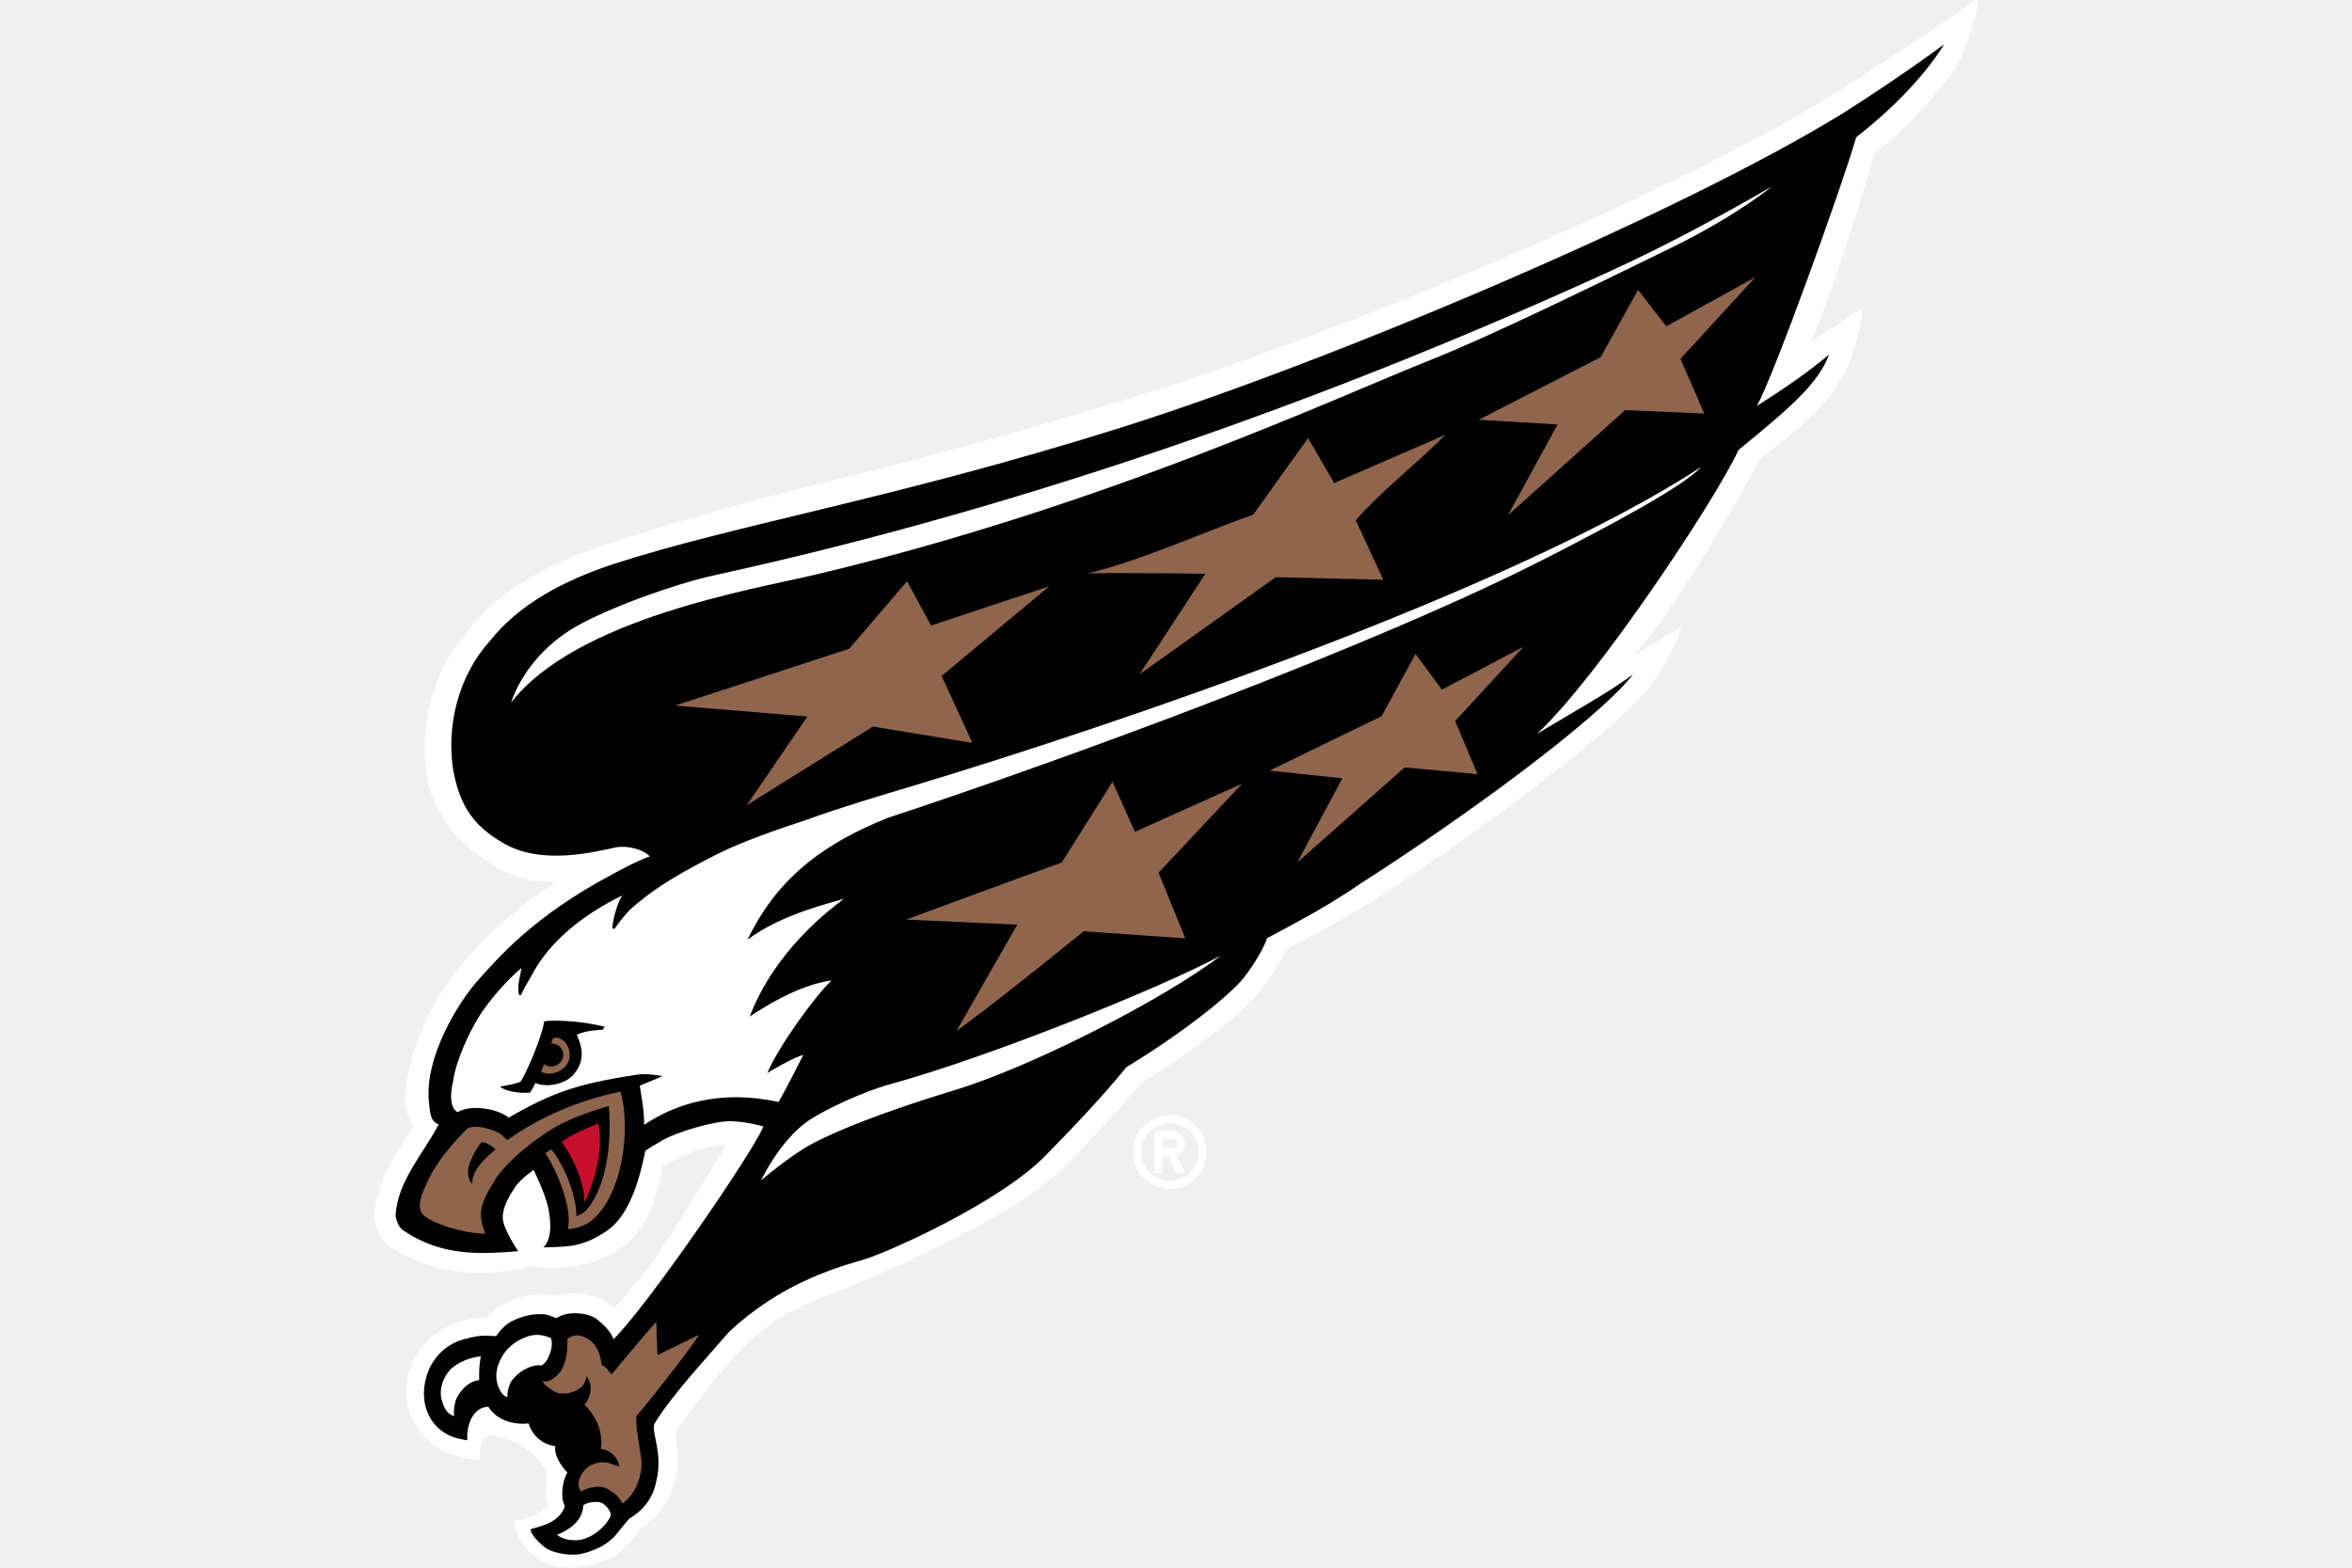
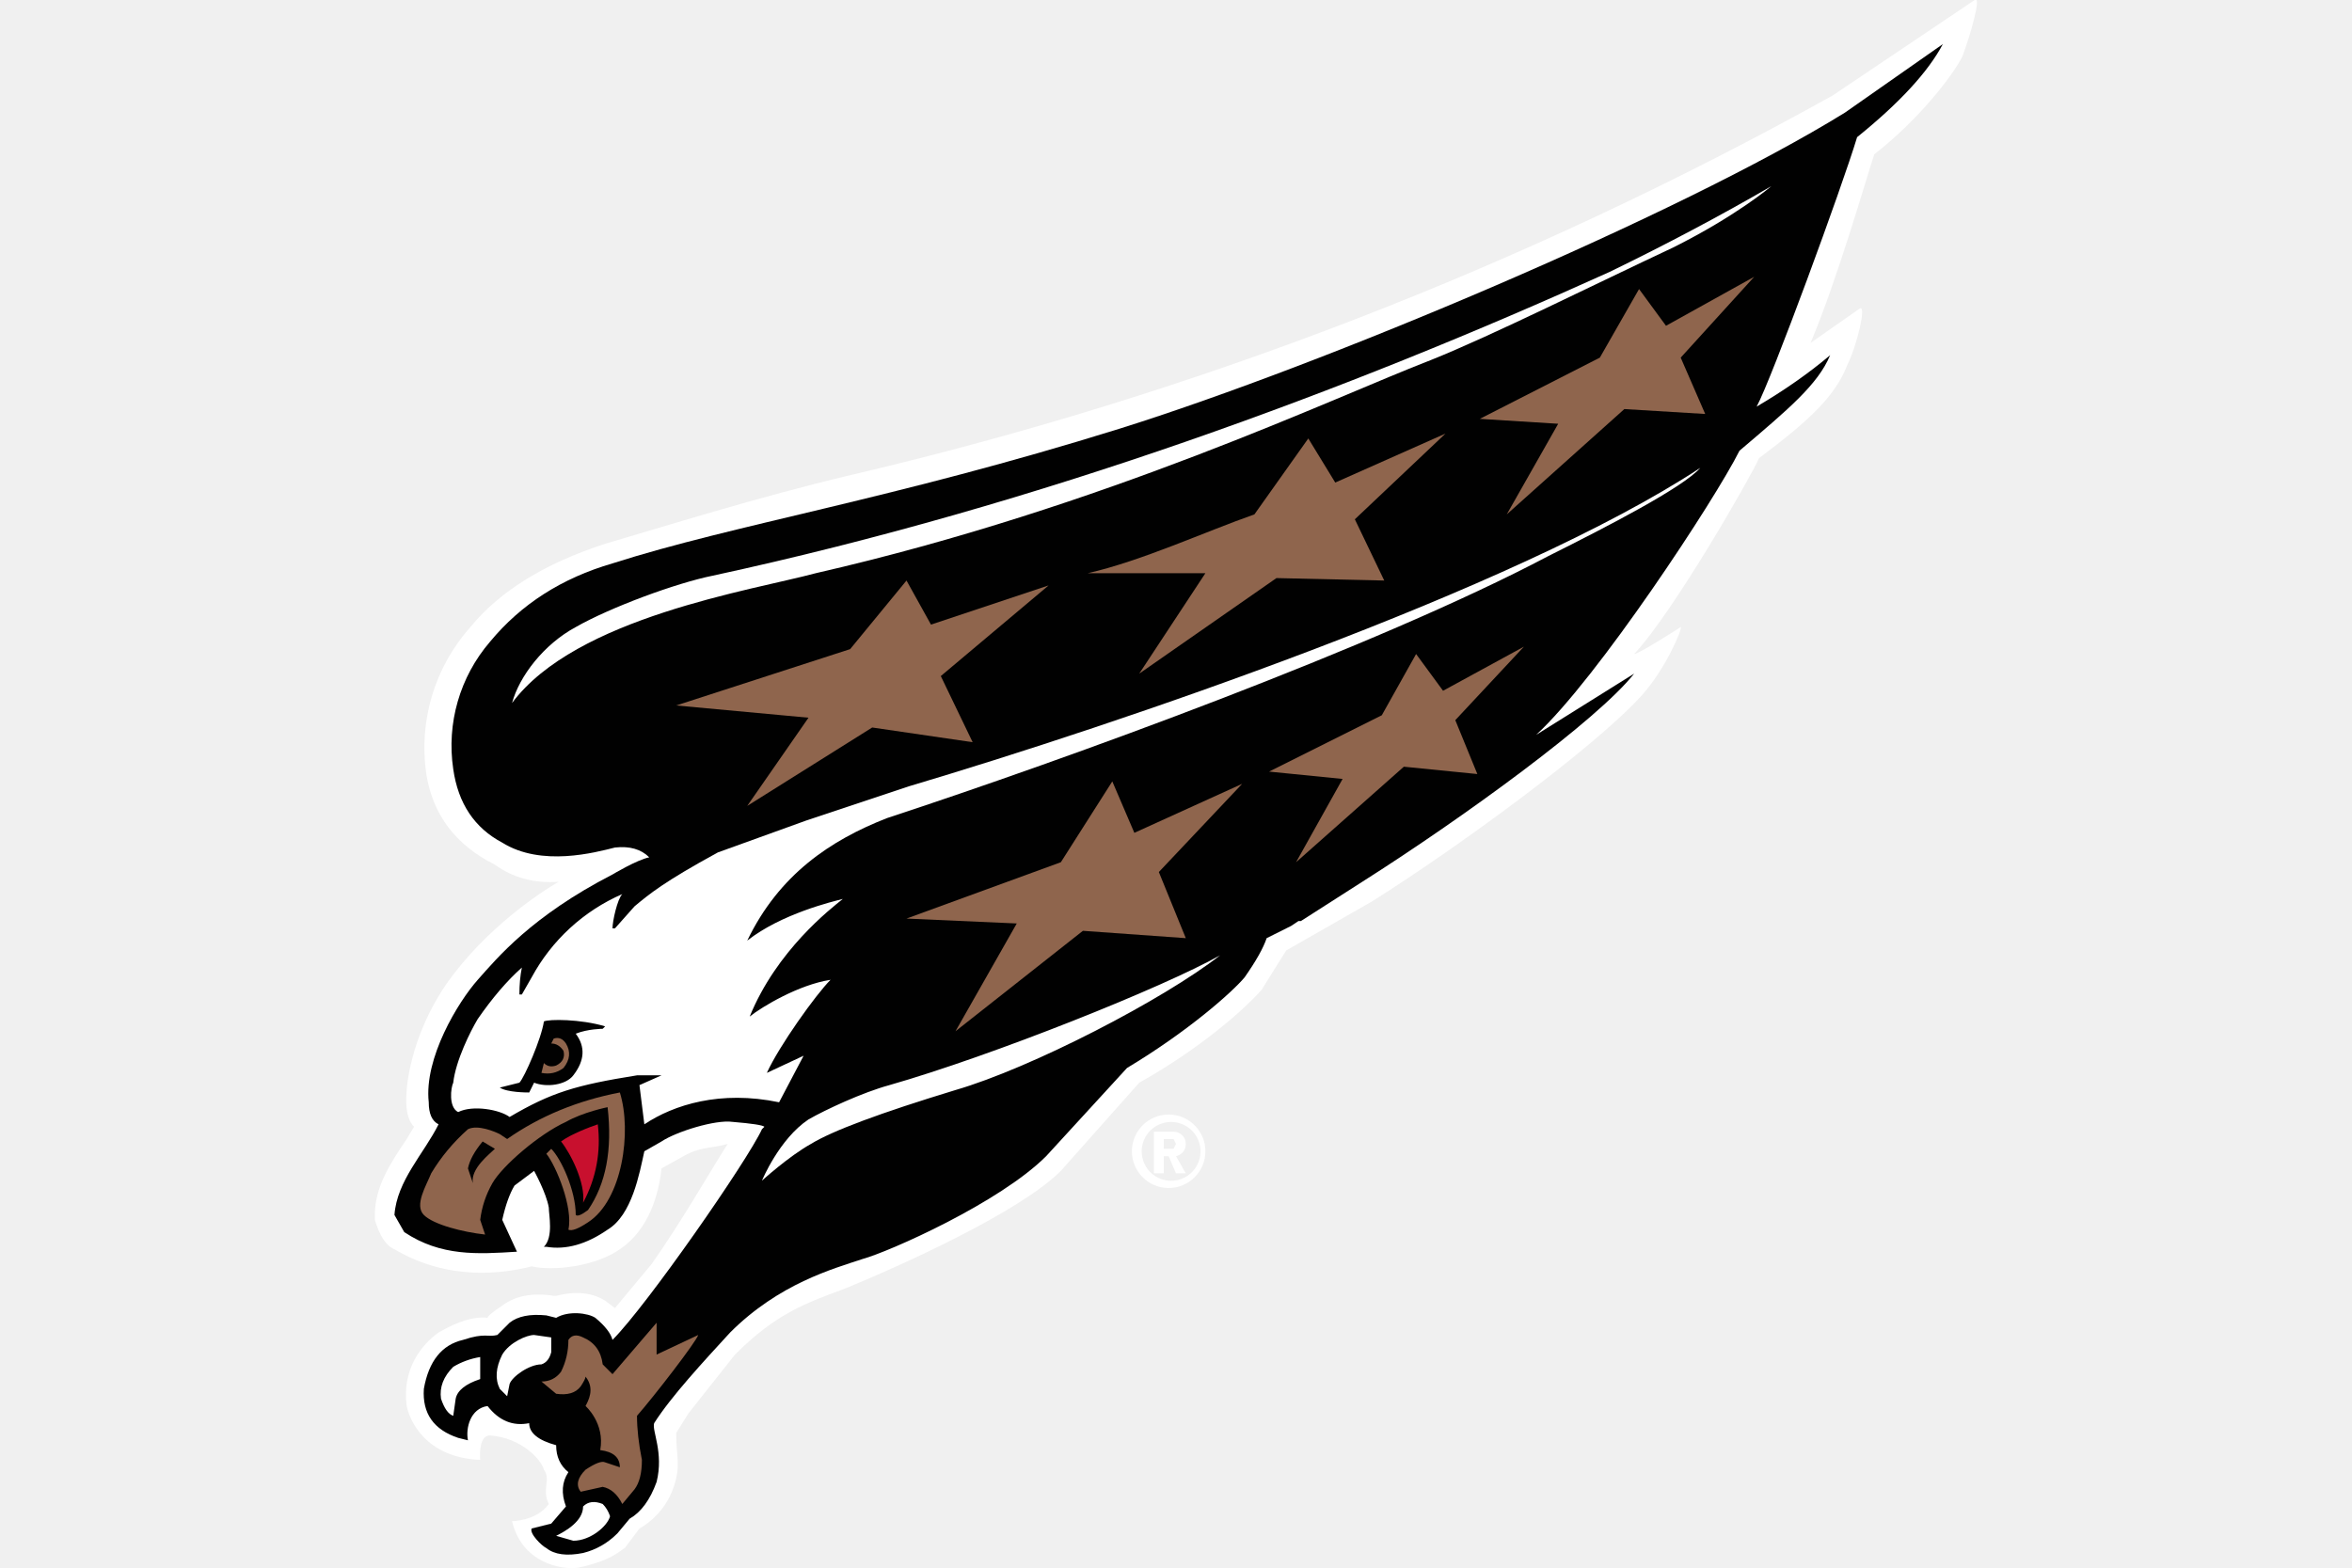
<svg xmlns="http://www.w3.org/2000/svg" viewBox="0 0 960 640">
-   <path fill="#FFF" d="M477.474 455.332c-8.282 0-15.005 6.714-15.005 15.001 0 8.278 6.723 15.001 15.005 15.001s14.995-6.723 14.995-15c0-8.288-6.713-15.002-14.995-15.002zm0 26.784a11.772 11.772 0 0 1-11.782-11.783c0-6.51 5.264-11.774 11.782-11.774 6.51 0 11.78 5.264 11.78 11.774 0 6.512-5.27 11.782-11.78 11.782zm6.164-15.26a5.085 5.085 0 0 0-5.09-5.082h-7.228v17.123h3.213v-6.954h2.306l3.246 6.954h3.553l-3.389-7.251a5.095 5.095 0 0 0 3.39-4.79zm-5.09 1.872h-4.015v-3.747h4.015c1.032 0 1.877.839 1.877 1.876a1.878 1.878 0 0 1-1.877 1.871zM806.069.226c-11.761 8.646-43.704 29.381-57.845 38.395-68.73 42.49-203.651 97.739-275.932 120.505-28.525 8.985-81.438 24.674-125.153 35.176-37.898 9.102-76.236 20.29-99.71 27.906-24.75 8.267-44.055 19.575-55.745 34.226-13.755 15.477-20.85 37.723-17.663 59.249 2.42 16.355 12.851 29 27.759 37.752 7.108 4.355 16.04 7.585 25.785 6.105-6.795 4.414-29.606 19.704-45.2 42.244-15.444 22.324-16.818 43.353-16.844 43.5-1.029 5.592 1.403 12.72 3.29 14.396a262.77 262.77 0 0 1-3.2 5.077c-5.701 8.895-12.166 18.973-12.716 31.245a8.692 8.692 0 0 0 .126 1.907c1.256 6.957 4.828 10.393 7.566 12.012 22.727 13.42 44.75 9.936 56.69 6.945 9.089 2.286 25.847.097 36.182-7.279 11.24-8.02 15.4-22.451 16.693-33.074.993-.945 8.833-4.7 8.833-4.7 6.99-3.436 10.562-3.174 17.653-4.796-6.53 10.493-18.974 32.071-30.836 49.03-4.785 6.17-9.905 12.143-15.075 18.002-.581-.476-2.796-2.487-3.602-2.904-5.57-2.903-13.31-4.31-19.987-2.058a8.155 8.155 0 0 0-1.244-.32c-8.773-1.504-15.765 1.13-20.43 3.743-4.665 2.612-6.304 5.257-6.304 5.257-4.01-.081-13.225 1.248-20.424 6.09-7.198 4.84-14.808 14.782-12.293 30.121.767 4.68 6.93 20.604 29.288 22.11 0 0-.543-9.652 4.082-10.176 13.561 1.243 20.892 10.572 22.602 13.67 2.164 4.693-1.497 8.595 1.306 14.538-4.898 6.472-14.257 6.643-14.257 6.643 3.603 17.624 19.643 20.171 26.379 18.99 14.534-2.55 17.545-6.495 19.023-7.953 1.478-1.461 6.029-6.544 6.406-7.55.004-.011 9.53-4.952 13.524-17.506 2.854-8.973 1.593-11.487 1.076-22.166a385.766 385.766 0 0 1 5.13-7.464c5.59-7.664 12.7-16.294 19.198-23.913 16.527-17.327 28.87-20.864 45.278-27.499 21.76-8.798 70.069-30.665 87.214-47.75 13.552-13.508 23.72-24.568 32.782-35.66 24.067-14.598 42.902-29.848 49.25-38.27 4.97-6.592 7.928-11.438 10.355-16.432 4.3-2.393 26.4-13.928 34.805-19.624 34.766-22.172 91.478-63.233 110.135-83.84 10.33-11.407 17.439-28.608 15.834-27.983 0 0-16.75 10.386-18.805 11.116 16.192-17.128 48.239-73.312 51.426-80.19 19.955-14.835 30.085-24.893 35.903-38.006 3.449-7.767 7.503-25.054 4.763-22.692-1.673 1.44-18.222 12.04-20.258 13.615 11.386-25.913 23.442-68.246 26.221-77.274 17.449-13.748 31.703-31.47 35.718-40.142 3.288-7.101 8.54-24.765 5.248-22.344z" />
-   <path fill="#010101" d="M456.765 174.811c-92.944 29.157-156.374 39.231-206.689 55.556-19.819 6.62-37.92 16.01-50.076 31.251-12.867 14.257-17.768 34.293-15.087 52.401 2.695 14.804 8.158 22.909 20.11 29.926 15.793 9.675 38.128 3.672 46.25 2.022 4.612-.938 11.168.685 13.963 3.664-5.549 1.844-15.611 7.475-15.611 7.475-32.221 17.115-46.48 34.197-54.434 42.99-7.954 8.793-22.07 31.544-20.112 49.887.383 3.594.505 8.132 4.008 8.982-6.145 11.855-16.989 23.307-17.623 37.422.424 2.346 1.394 4.94 3.426 6.114 15.169 10.136 30.143 9.666 46.58 8.293-2.806-4.347-5.884-9.897-6.213-12.876-.569-5.142 3.528-11.12 5.212-13.588 2.123-3.11 7.343-6.7 7.343-6.7s4.76 9.611 5.958 15.506c.605 2.984 2.27 11.804-1.923 16.104l1.609-.038c8.653-.28 14.578-.151 24.348-6.8 9.77-6.65 13.625-23.009 15.588-32.54 0 0 .815-.797 6.894-4.298 6.08-3.502 21.73-8.174 28.615-7.837 6.886.336 12.605 2.135 12.605 2.135-.096.317-.208.627-.296.943-6.362 13.217-47.216 72.55-60.774 85.914-1.164-3.041-3.816-5.909-7.086-8.331-3.271-2.423-11.666-3.474-16.22-.254l-3.755-1.394c-6.368-1.09-12.946 1.55-15.79 3.431-2.847 1.88-5.034 5.236-5.034 5.236-3.676.139-5.033-.946-13.362 1.374-8.328 2.32-15.026 9.505-16.051 20.01-.891 9.13 3.84 17.746 13.432 20.366 1.441.396 4.16.852 4.16.852-.364-5.235 1.637-13.38 8.582-13.735 3.688 5.892 10.679 7.431 16.474 6.85.679 2.69 3.818 8.357 10.877 9.25-.696 3.4 2.393 8.277 4.945 10.783-2.052 3.024-2.986 10.25-1.098 13.558-.247 2.132-2.53 5.009-5.946 6.82-2.555 1.354-7.801 2.69-7.801 2.69-.859 1.742 4.135 6.543 6.329 7.973 2.194 1.43 9.005 3.333 14.429 2.093 5.425-1.238 10.924-3.955 14.19-8.089 3.263-4.134 5.09-6.193 5.09-6.193 4.387-2.566 9.674-7.365 11.107-15.49 2.814-11.319-2.231-20.055-.804-23.245 6.542-11.023 20.12-25.57 30.474-37.568 20.794-19.388 42.395-25.846 54.652-29.402 10.569-3.067 56.137-23.707 74.405-42.43 11.479-11.763 22.702-23.46 33.105-36.188 24.87-15.172 43.085-30.307 47.89-36.487 4.487-5.771 8.13-12.066 9.537-16.18a990.394 990.394 0 0 1 8.1-4.366c.538-.279 1.105-.578 1.731-.923 1.027-.546 2.005-1.108 3.018-1.658.194-.103.402-.206.596-.309.09-.055.172-.108.26-.163 8.412-4.505 16.732-9.62 24.907-15.19 41.019-26.201 96.055-66.307 110.779-85.082-10.1 7.426-21.622 13.694-39.229 24.258 24.376-22.415 72.97-95.59 82.277-115.904 20.014-16.407 32.602-26.889 36.966-38.98-8.048 6.935-18.762 14.223-29.53 21.062 6.32-10.654 34.696-89.293 40.598-109.746 17.115-13.29 29.657-27.616 35.834-37.872-12.697 9.332-27.048 19.043-40.4 27.56C684.922 87.88 540.28 148.613 456.764 174.81z" />
-   <g fill="#8F654D">
-     <path d="M680.129 133.203l36.366-20.062-30.593 33.329 9.734 22.379-32.283-1.44-47.9 42.976 20.294-37.1-32.19-1.915 49.793-25.58 15.239-27.437zM380.027 255.353l48.195-15.958-43.86 36.569 12.54 27.317-40.593-6.651-51.508 32.066 24.732-36.174-53.978-4.485 71.059-23.186 23.615-27.56zM544.577 197.189l45.407-19.717c-11.833 11.944-25.907 22.716-36.616 34.907l11.254 24.304-43.901-1.042-55.632 39.685 26.898-41.108s-35.293-.499-48.117-.109c22.389-5.389 47.699-17.07 67.66-24.008l22.374-31.277 10.673 18.365zM588.516 281.537l33.373-17.532-27.956 30.372 9.137 21.657-29.765-2.716-43.834 38.81 18.434-34.382-29.686-3.165 45.709-22.21 13.845-25.418zM463.234 339.568l43.772-19.65-34.123 36.364 10.92 26.8-41.445-2.9s-34.11 27.775-52.01 40.775l24.875-43.477-45.411-2.06s44.806-16.58 63.558-23.297l20.73-33.002 9.134 20.447zM268.364 553.246l16.872-8.287c-1.373 3.028-18.63 25.124-25.51 33.23-.278 4.546 1.2 11.335 2.108 17.957.525 3.829-1.316 9.558-2.874 12.17-.463.776-2.684 4.197-4.997 5.496-1.117-3.354-5.745-6.2-8.205-6.79-1.969-.472-7.02.628-8.536 1.933-2.128-2.399-.843-6.83 2.023-9.426 2.87-2.593 6.74-2.7 8.175-2.5 1.432.2 3.496 1.21 5.339 1.64-.234-2.536-2.663-6.618-7.46-7.078 1.456-11.085-6.74-18.048-6.74-18.048 1.415-1.54 4.392-6.814.88-11.767 0 0-.459 3.019-2.261 4.603-1.804 1.582-6.117 3.295-9.697 2.282-1.858-.953-5.561-3.008-6-4.863 2.601 1.072 6.05-2.228 7.492-4.116 2.298-3.984 2.787-8.486 2.594-13.058 1.793-1.499 4.142-1.885 6.323-1.033 5.533 2.204 7.075 6.555 7.709 11.672 2.363 1.167 2.306 2.087 4.044 3.784 0 0 14.286-17.229 18.21-21.392l.511 13.591zM253.279 445.65c-16.799 3.442-32.803 10.227-46.278 19.819 0 0-1.66-1.835-2.875-2.63-1.882-1.23-8.83-4.025-13.183-2.282-5.564 5.496-10.644 11.378-14.74 18.37-2.536 5.386-7.313 13.414-3.39 17.081 3.922 3.667 16.226 7.49 25.267 7.633 0 0-1.154-2.885-1.626-5.558-.952-5.39 2.103-10.798 4.974-15.284 3.537-7.141 18.216-19.617 29.676-24.99 7.116-3.336 17.386-6.3 17.386-6.3 1.371 16.148-1.232 32.925-8.784 42.062-1.723 2.084-4.43 2.92-4.43 2.92-.148-10.907-6.76-23.328-10.315-27.32l-2.421 1.636c4.039 5.581 11.39 22.24 9.214 31.016 0 0 5.128-.285 8.731-2.811 13.057-9.16 17.38-37.033 12.794-53.362zm-60.512 37.604c-.916-.466-2.112-3.277-1.645-6.043.467-2.768 2.366-6.968 5.452-11.013 1.427.245 3.771 1.014 5.67 3.045-2.173 2.007-9.767 7.672-9.477 14.01zM229.635 429c.9 2.403-.406 5.112-2.917 6.05-1.63.611-3.366.319-4.631-.617a114.623 114.623 0 0 1-1.234 3.074c2.245 1.452 6.908.923 9.603-1.833 2.946-3.011 2.364-6.801.82-9.37-1.265-2.103-4.37-3.515-5.649-2.18-.026.029-.05.066-.077.096-.163.57-.34 1.176-.54 1.818 2.012-.087 3.909 1.05 4.625 2.962z" />
-   </g>
-   <g fill="#FFF">
-     <path d="M371.453 321.177c-11.844 3.556-28.06 8.342-42.294 13.521-11.57 3.776-26.596 9.05-35.97 13.766-22.322 11.23-28.604 16.682-34.678 21.685-2.484 2.046-5.147 5.5-7.525 8.775-.583.804-1.033-.212-1.033-.212.119-3.112 2.324-11.214 4.144-13.219-25.04 12.319-33.749 26.262-37.483 33.387-1.001 1.879-2.785 4.554-3.87 7.138-.565.668-.868.045-.868.045-1.12-2.994.894-9.278.922-10.873-4.449 3.728-12.817 12.322-17.905 20.828-3.072 5.133-8.838 16.728-9.983 25.616-.637 2.178-2.074 10.37 1.849 12.403 5.776-3.515 17.141-1.07 20.793 2.225 17.739-10.049 27.369-13.703 52.406-17.525 3.233-.494 7.398.006 10.404.564-3.42 1.726-7.872 3.129-9.212 3.973.88 5.698 1.82 10.359 1.754 15.958 12.439-8.409 30.85-14.635 54.858-9.339 3.914-6.733 10.075-19.193 10.075-19.193-4.018.855-14.668 7.371-14.668 7.371 4.957-11.57 19.804-31.737 26.239-37.823-13.761 1.928-27.99 11.184-33.401 14.745 10.496-27.425 33.357-44.19 38.412-48.037-4.186 1.335-25.26 6.074-39.261 16.626 12.812-26.938 33.556-40.13 57.027-49.63 72.59-23.92 199.378-70.38 270.124-106.705 23.826-12.233 54.647-28.47 62.08-36.635-76.656 50.142-239.693 105.577-322.936 130.565zm-125.569 99.25s-6.3.01-10.466 1.977c2.176 4.827 3.67 10.622-1.352 16.31-3.535 4.009-10.844 5.376-15.58 3.432 0 0-1.14 2.6-2.12 3.888-1.422.28-8.99.28-12.293-2.426 0 0 5.885-.93 8.298-1.962 1.773-2.062 8.81-17.926 9.736-24.632 1.675-.625 14.53-.603 24.735 2.193l-.958 1.22zM331.253 467.052c8.84-4.76 27.374-12.609 58.657-22.088 30.639-9.28 85.1-36.92 108.33-54.823-23.45 12.71-93.675 41.153-134.938 52.502-11.227 3.088-26.505 10.33-32.91 14.589-11.948 7.946-19.746 24.645-19.746 24.645s11.767-10.067 20.607-14.825zM224.58 552.275c-1.022 2.88-1.947 4.068-3.355 5.119-5.689-.704-11.836 4.533-13.082 7.572-.92 2.243-1.062 3.797-1.042 5.382-1.458-.204-2.81-2.056-3.533-3.823-1.433-3.504-1.659-7.74 1.59-13.097 3.244-5.357 9.522-8.226 13.176-8.435 2.479-.143 4.423.37 6.493 1.277 0 0 1.039 2.379-.246 6.005zM657.026 110.795c22.836-10.434 45.034-22.44 66.152-34.633 0 0-14.563 12.017-40.554 24.747-31.429 15.391-73.87 36.152-98.276 45.856-39.372 15.655-133.634 59.801-250.864 87.671-26.068 6.197-98.188 17.99-124.897 52.406 3.708-11.092 12.94-23.378 26.697-31.162 13.758-7.786 40.28-17.32 55.88-20.731 133.759-29.244 259.366-75.493 365.862-124.154zM195.6 563.427c-5.235.472-8.586 5.877-9.33 7.644-.747 1.765-1.233 4.784-.891 7.064-2.742-.934-4.061-2.78-5.182-7.031-1.12-4.25 1.083-10.306 5.06-13.241 2.78-2.062 6.678-3.69 11.004-4.16 0 0-.905 4.21-.66 9.724zM245.7 613.605c1.73.92 3.77 3.354 3.577 5.187-1.7 4.169-8.32 10.372-15.003 9.996-2.793-.018-5.089-.828-6.949-2.178 4.027-1.65 10.517-5.156 10.761-12.04 1.318-1.323 5.885-1.886 7.614-.965z" />
-   </g>
-   <path fill="#C8102E" d="M244.214 458.598c2.088 9.944-1.104 23.242-5.73 32.307.249-8.326-5.127-19.465-9.26-24.713 4.095-3.216 11.939-6.195 14.99-7.594z" />
+   <path fill="#fff" d="M477 455a15 15 0 1 0 0 30 15 15 0 0 0 0-30m0 27a12 12 0 0 1-11-12 12 12 0 1 1 11 12m7-15a5 5 0 0 0-5-5h-8v17h4v-7h2l3 7h4l-4-7a5 5 0 0 0 4-5m-5 2h-4v-4h4l1 2zM806 0l-58 39a1553 1553 0 0 1-401 155c-38 9-76 21-100 28q-37 12-55 34a74 74 0 0 0-18 60q4 25 28 37 11 8 26 7c-7 4-30 19-46 42-15 22-16 43-16 43q-1 11 3 15l-3 5c-6 9-13 19-13 31v2q3 10 8 12c22 13 44 10 56 7 9 2 26 0 36-7 12-8 16-23 17-33l9-5c7-4 11-3 18-5-7 11-19 32-31 49l-15 18-4-3q-8-5-20-2h-1q-13-2-21 4-6 4-6 5-8-1-20 6c-7 5-15 15-13 30 1 5 7 21 30 22 0 0-1-10 4-10 13 1 21 10 22 14 3 4-1 8 2 14-5 7-15 7-15 7 4 17 20 20 27 19 14-3 17-7 19-8l6-8s10-5 14-17c3-9 1-12 1-22l5-8 19-24c17-17 29-21 45-27 22-9 71-31 88-48l32-36c25-14 43-30 50-38l10-16 35-20c35-22 91-63 110-84 10-11 17-28 16-28 0 0-17 11-19 11 16-17 48-73 51-80 20-15 31-25 36-38 4-8 8-25 5-23l-20 14c11-26 23-68 26-77 18-14 32-32 36-40 3-8 8-25 5-23" />
+   <path fill="#010101" d="M457 175c-93 29-157 39-207 55q-31 9-50 32a65 65 0 0 0-15 52q3 21 20 30c16 10 38 4 46 2q9-1 14 4c-5 1-15 7-15 7-33 17-47 34-55 43s-22 32-20 50q0 7 4 9c-6 12-17 23-18 37l4 7c15 10 30 9 46 8l-6-13q2-9 5-14l8-6s5 9 6 15c0 3 2 12-2 16h1q12 2 25-7c10-6 13-23 15-32l7-4c6-4 22-9 29-8q12 1 13 2l-1 1c-6 13-47 72-61 86q-1-4-7-9c-3-2-11-3-16 0l-4-1q-10-1-15 3l-5 5c-4 1-5-1-14 2q-13 3-16 20-1 15 14 20l4 1c-1-5 1-13 8-14q7 9 17 7 0 6 11 9 0 7 5 11-4 6-1 14l-6 7-8 2c-1 2 4 7 6 8q5 4 15 2 8-2 14-8l5-6q7-4 11-15c3-12-2-21-1-24 7-11 20-25 31-37 20-20 42-26 54-30 11-3 56-23 75-42l33-36c25-15 43-31 48-37q7-10 9-16l8-4 2-1 3-2h1l25-16c41-26 96-66 111-85l-40 25c25-23 73-96 83-116 20-17 32-27 37-39q-13 11-30 21c6-11 35-90 41-110q26-21 35-38l-40 28c-68 42-213 103-296 129" />
+   <path fill="#8f654d" d="m680 133 36-20-30 33 10 23-33-2-48 43 21-37-32-2 49-25 16-28zM380 255l48-16-44 37 13 27-41-6-51 32 25-36-54-5 71-23 23-28zm165-58 45-20q-19 18-37 35l12 25-44-1-56 39 27-41h-48c22-5 48-17 68-24l22-31zm44 85 33-18-28 30 9 22-30-3-44 39 19-34-30-3 46-23 14-25zm-126 58 44-20-34 36 11 27-42-3-52 41 25-44-45-2 63-23 21-33zM268 553l17-8c-1 3-18 25-25 33q0 8 2 18 0 8-3 12l-5 6q-3-6-8-7l-9 2q-3-4 2-9 6-4 8-3l6 2q0-6-8-7c2-11-6-18-6-18 1-2 4-7 0-12q0 1-2 4-3 4-10 3l-6-5q5 0 8-4 3-6 3-13 2-3 6-1 7 3 8 11l4 4 18-21zm-15-107q-26 5-46 19l-3-2c-2-1-9-4-13-2q-9 8-15 18c-2 5-7 13-3 17s16 7 25 8l-2-6q1-8 5-15c4-7 19-20 30-25 7-4 17-6 17-6q3 26-8 42-4 3-5 2c0-10-6-23-10-27l-2 2c4 5 11 22 9 31q2 1 8-3c14-9 18-37 13-53m-60 37-2-6q1-5 6-11l5 3c-2 2-10 8-9 14m37-54q1 4-3 6-3 1-5-1l-1 4q5 1 9-2 4-5 1-10-2-3-5-2l-1 2q3 0 5 3" />
+   <path fill="#fff" d="m371 321-42 14-36 13c-22 12-28 17-34 22l-8 9h-1c0-3 2-12 4-14a77 77 0 0 0-37 34l-4 7h-1q0-6 1-11-9 8-18 21c-3 5-9 17-10 26-1 2-2 10 2 12 6-3 17-1 21 2 17-10 27-13 52-17h10l-9 4 2 16c12-8 31-14 55-9l10-19-15 7c5-11 20-32 26-38-13 2-28 11-33 15 11-27 33-44 38-48-4 1-25 6-39 17 13-27 34-41 57-50 73-24 200-70 270-107 24-12 55-28 62-36-76 50-239 105-323 130m-125 99s-6 0-11 2q6 8-1 17c-3 4-11 5-16 3l-2 4c-1 0-9 0-12-2l8-2c2-2 9-18 10-25 2-1 15-1 25 2zm85 47q13-8 59-22c31-9 85-37 108-55-23 13-93 41-135 53-11 3-26 10-33 14-12 8-19 25-19 25s11-10 20-15m-106 85q-1 4-4 5c-5 0-12 5-13 8l-1 5-3-3q-3-6 1-14c3-5 10-8 13-8l7 1zm432-441q35-17 66-35s-14 12-40 25c-32 15-74 36-99 46-39 15-133 60-251 87-26 7-98 18-124 53 3-11 13-24 26-31 14-8 41-18 56-21 134-29 260-76 366-124M196 563q-9 3-10 8l-1 7q-3-1-5-7-1-7 5-13 5-3 11-4zm50 51q2 2 3 5c-1 4-8 10-15 10l-7-2c4-2 11-6 11-12q3-3 8-1" />
+   <path fill="#c8102e" d="M244 459q2 17-6 32c1-8-5-20-9-25 4-3 12-6 15-7" />
</svg>
